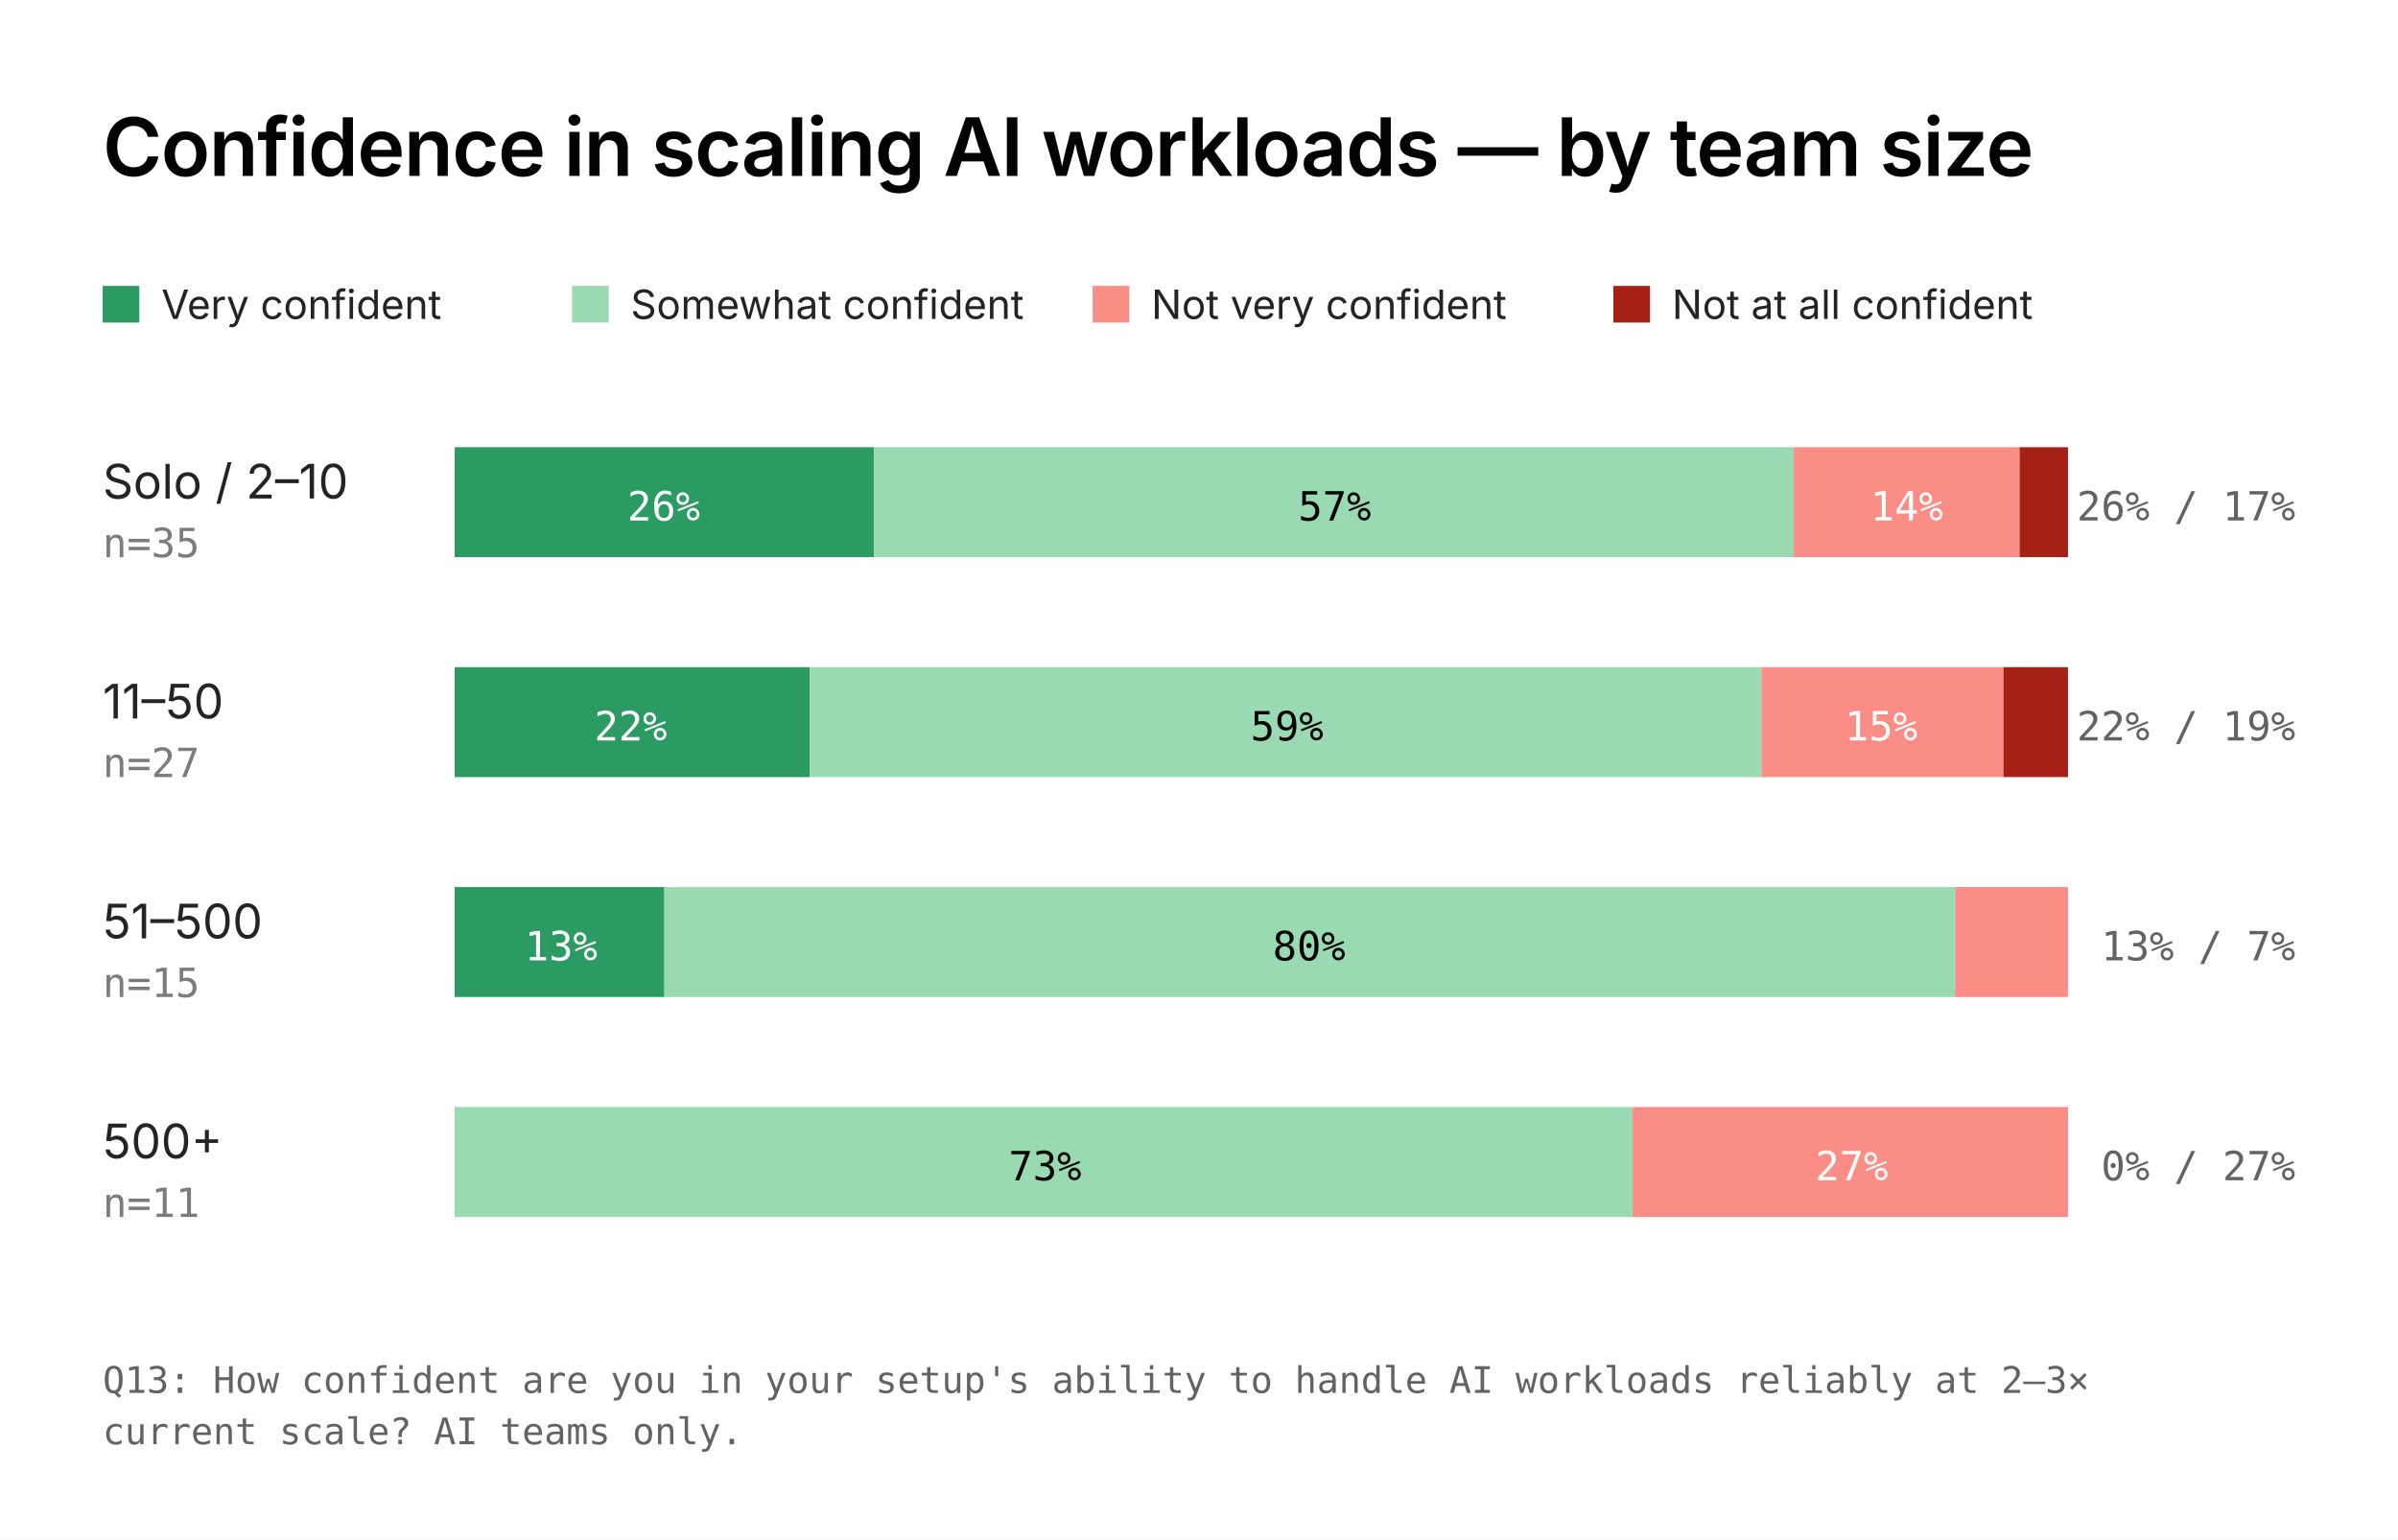
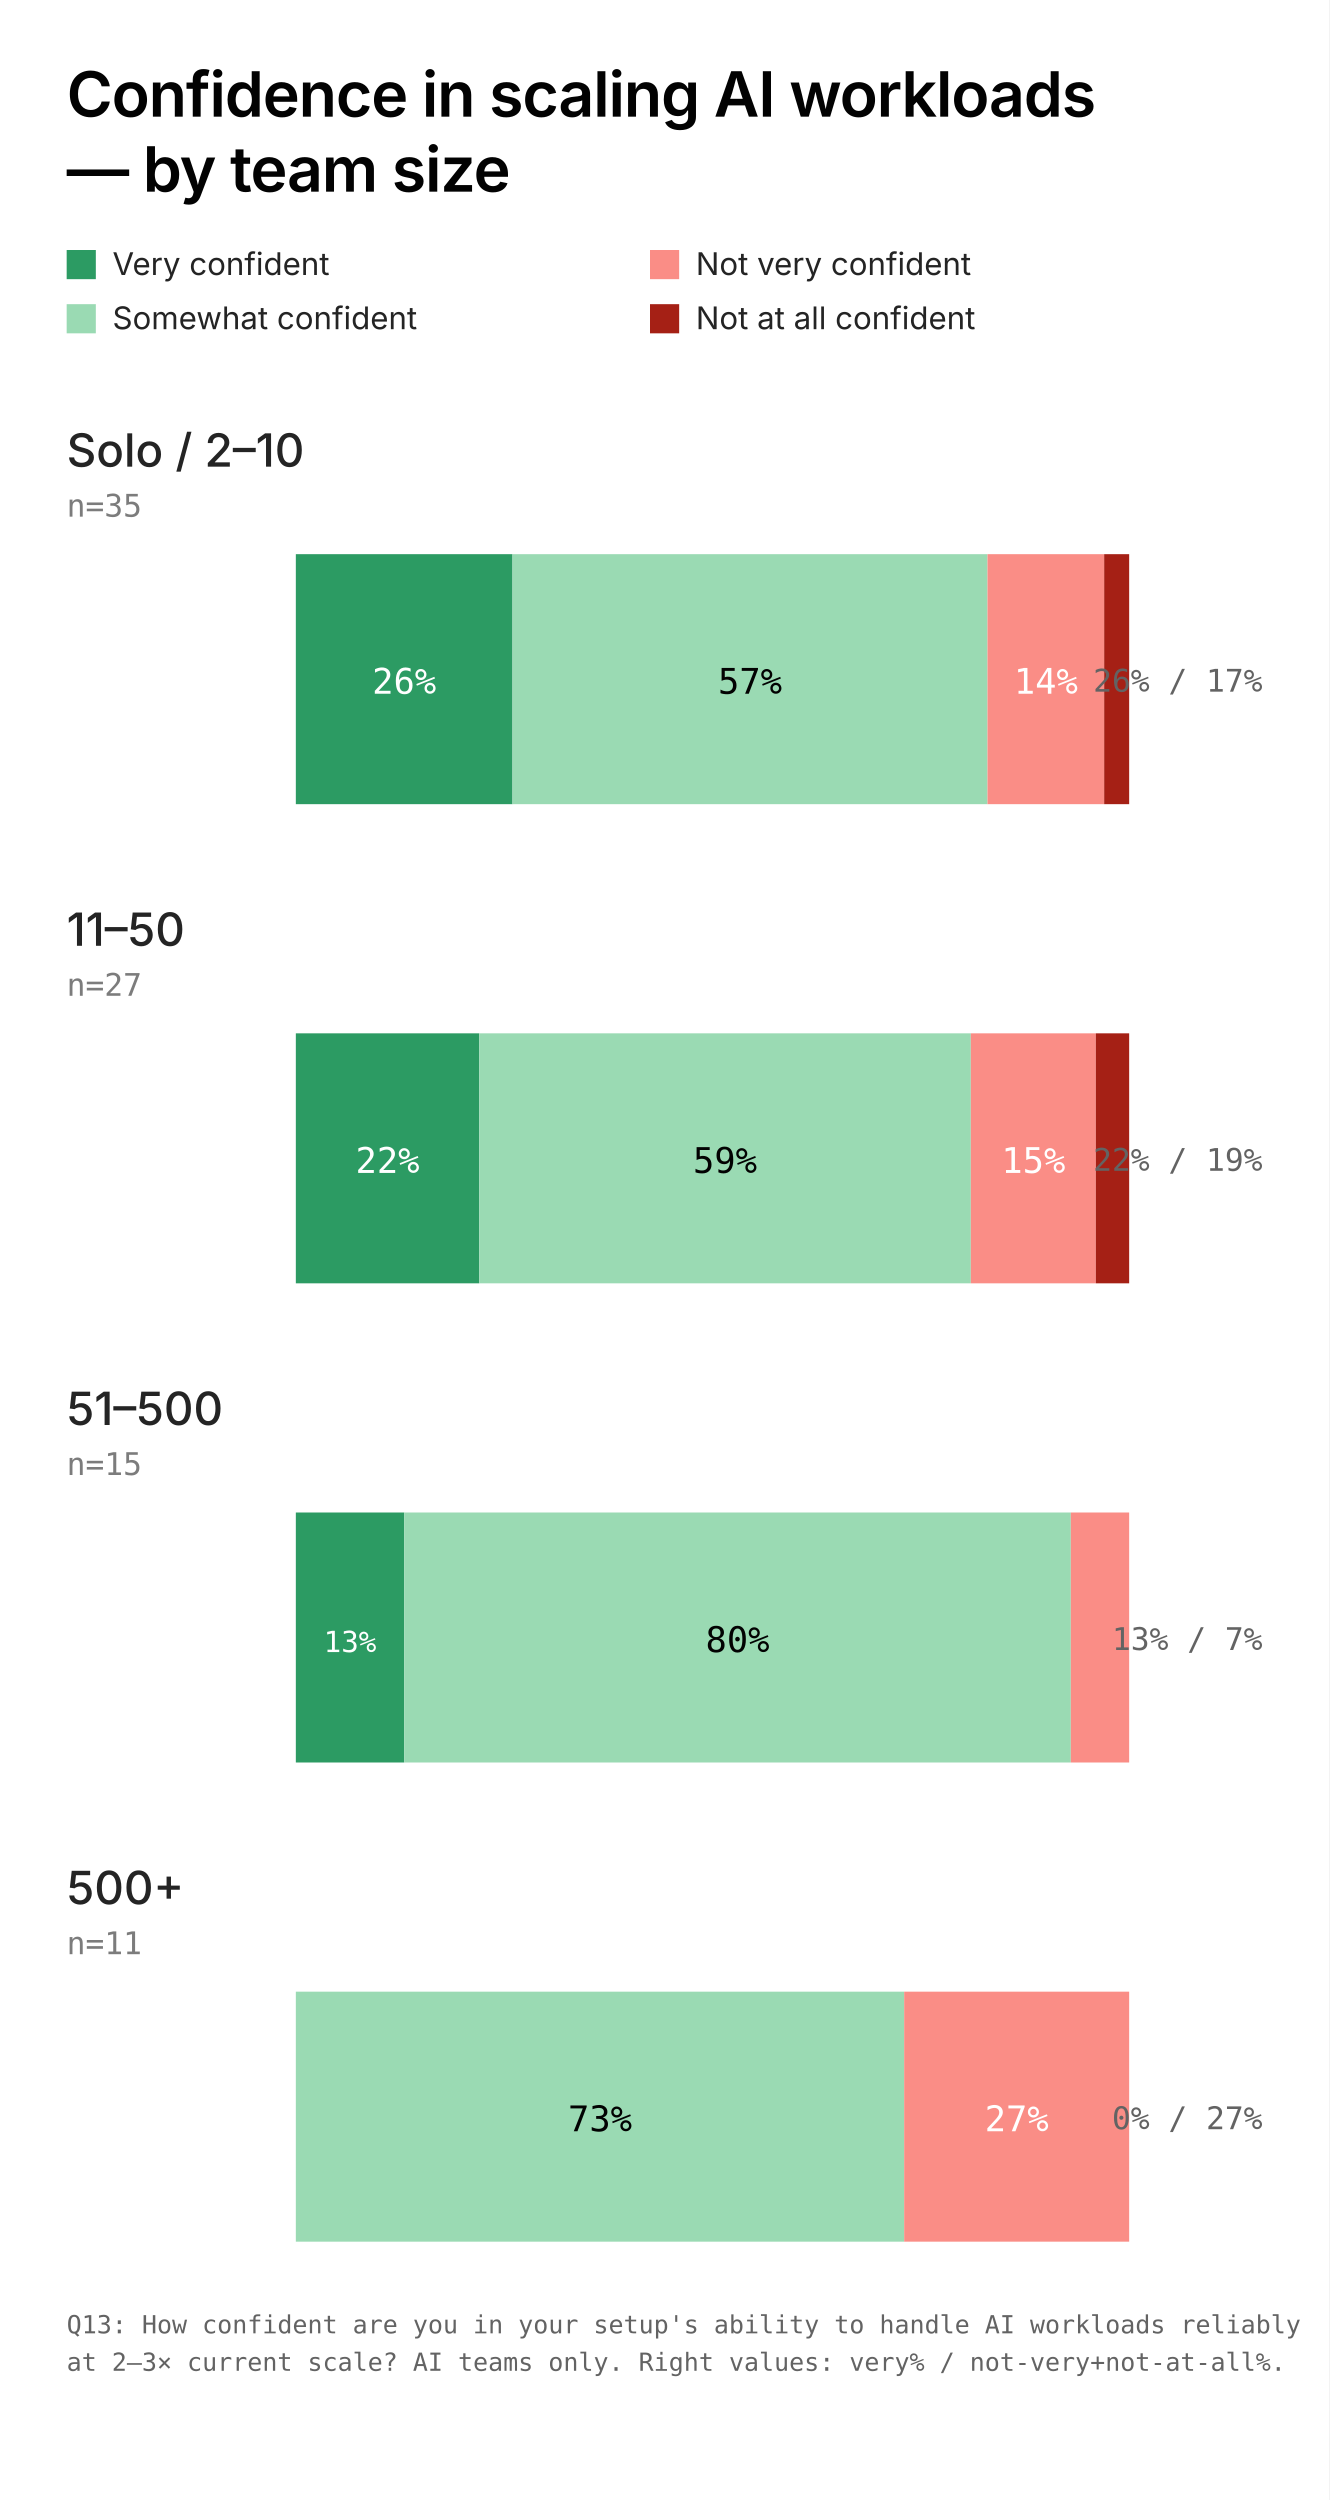
- <svg xmlns="http://www.w3.org/2000/svg" viewBox="0 0 654 420" width="654" height="420" font-family="Inter, -apple-system, BlinkMacSystemFont, sans-serif" text-rendering="optimizeLegibility">
-   <rect width="654" height="420" fill="#ffffff" />
-   <g id="title">
-     <text x="28" y="48" font-size="22" font-weight="600" fill="#020202" letter-spacing="-0.3">Confidence in scaling AI workloads — by team size</text>
-   </g>
-   <g id="legend" transform="translate(28,78)">
+ <svg xmlns="http://www.w3.org/2000/svg" viewBox="0 0 638 1200" width="638" height="1200" font-family="Inter, -apple-system, BlinkMacSystemFont, sans-serif" text-rendering="optimizeLegibility">
+   <rect width="638" height="1200" fill="#ffffff" />
+   <text x="32" y="56" font-size="30" font-weight="600" fill="#020202" letter-spacing="-0.5">Confidence in scaling AI workloads</text>
+   <text x="32" y="92" font-size="30" font-weight="600" fill="#020202" letter-spacing="-0.5">— by team size</text>
+   <g transform="translate(32,120)">
    <g transform="translate(0,0)">
-       <rect width="10" height="10" fill="#2C9B63" />
-       <text x="16" y="9" font-size="11" fill="#242424">Very confident</text>
+       <rect width="14" height="14" fill="#2C9B63" />
+       <text x="22" y="12" font-size="15" fill="#242424">Very confident</text>
    </g>
-     <g transform="translate(128,0)">
-       <rect width="10" height="10" fill="#9ADAB3" />
-       <text x="16" y="9" font-size="11" fill="#242424">Somewhat confident</text>
+     <g transform="translate(0,26)">
+       <rect width="14" height="14" fill="#9ADAB3" />
+       <text x="22" y="12" font-size="15" fill="#242424">Somewhat confident</text>
    </g>
-     <g transform="translate(270,0)">
-       <rect width="10" height="10" fill="#FA8D86" />
-       <text x="16" y="9" font-size="11" fill="#242424">Not very confident</text>
+     <g transform="translate(280,0)">
+       <rect width="14" height="14" fill="#FA8D86" />
+       <text x="22" y="12" font-size="15" fill="#242424">Not very confident</text>
    </g>
-     <g transform="translate(412,0)">
-       <rect width="10" height="10" fill="#A52015" />
-       <text x="16" y="9" font-size="11" fill="#242424">Not at all confident</text>
+     <g transform="translate(280,26)">
+       <rect width="14" height="14" fill="#A52015" />
+       <text x="22" y="12" font-size="15" fill="#242424">Not at all confident</text>
    </g>
  </g>
-   <g id="rows" transform="translate(28,118)">
-     <g id="row-1" transform="translate(0,0)">
-       <text x="0" y="18" font-size="13" fill="#242424">Solo / 2–10</text>
-       <text x="0" y="34" font-size="11" font-family="'JetBrains Mono', ui-monospace, monospace" fill="#7C7C7C">n=35</text>
-       <g transform="translate(96,0)">
-         <rect x="0" y="4" width="114.4" height="30" fill="#2C9B63" />
-         <rect x="114.4" y="4" width="250.8" height="30" fill="#9ADAB3" />
-         <rect x="365.2" y="4" width="61.6" height="30" fill="#FA8D86" />
-         <rect x="426.8" y="4" width="13.2" height="30" fill="#A52015" />
-         <g font-size="11" font-family="'JetBrains Mono', ui-monospace, monospace" fill="#ffffff" text-anchor="middle">
-           <text x="57" y="24">26%</text>
-         </g>
-         <g font-size="11" font-family="'JetBrains Mono', ui-monospace, monospace" fill="#020202" text-anchor="middle">
-           <text x="240" y="24">57%</text>
-         </g>
-         <g font-size="11" font-family="'JetBrains Mono', ui-monospace, monospace" fill="#ffffff" text-anchor="middle">
-           <text x="396" y="24">14%</text>
-         </g>
+   <g id="row-solo" transform="translate(32,196)">
+     <text x="0" y="28" font-size="22" font-weight="500" fill="#242424">Solo / 2–10</text>
+     <text x="0" y="52" font-size="15" font-family="'JetBrains Mono', ui-monospace, monospace" fill="#7C7C7C">n=35</text>
+     <g transform="translate(110,70)">
+       <rect x="0" y="0" width="104" height="120" fill="#2C9B63" />
+       <rect x="104" y="0" width="228" height="120" fill="#9ADAB3" />
+       <rect x="332" y="0" width="56" height="120" fill="#FA8D86" />
+       <rect x="388" y="0" width="12" height="120" fill="#A52015" />
+       <g font-size="17" font-family="'JetBrains Mono', ui-monospace, monospace" font-variant-numeric="tabular-nums" text-anchor="middle">
+         <text x="52" y="67" fill="#ffffff">26%</text>
+         <text x="218" y="67" fill="#020202">57%</text>
+         <text x="360" y="67" fill="#ffffff">14%</text>
      </g>
-       <text x="598" y="24" font-size="11" font-family="'JetBrains Mono', ui-monospace, monospace" text-anchor="end" fill="#636363" font-variant-numeric="tabular-nums">26% / 17%</text>
    </g>
-     <g id="row-2" transform="translate(0,60)">
-       <text x="0" y="18" font-size="13" fill="#242424">11–50</text>
-       <text x="0" y="34" font-size="11" font-family="'JetBrains Mono', ui-monospace, monospace" fill="#7C7C7C">n=27</text>
-       <g transform="translate(96,0)">
-         <rect x="0" y="4" width="96.8" height="30" fill="#2C9B63" />
-         <rect x="96.8" y="4" width="259.6" height="30" fill="#9ADAB3" />
-         <rect x="356.4" y="4" width="66" height="30" fill="#FA8D86" />
-         <rect x="422.4" y="4" width="17.6" height="30" fill="#A52015" />
-         <g font-size="11" font-family="'JetBrains Mono', ui-monospace, monospace" fill="#ffffff" text-anchor="middle">
-           <text x="48" y="24">22%</text>
-         </g>
-         <g font-size="11" font-family="'JetBrains Mono', ui-monospace, monospace" fill="#020202" text-anchor="middle">
-           <text x="227" y="24">59%</text>
-         </g>
-         <g font-size="11" font-family="'JetBrains Mono', ui-monospace, monospace" fill="#ffffff" text-anchor="middle">
-           <text x="389" y="24">15%</text>
-         </g>
+     <text x="574" y="136" font-size="15" font-family="'JetBrains Mono', ui-monospace, monospace" text-anchor="end" fill="#636363" font-variant-numeric="tabular-nums">26% / 17%</text>
+   </g>
+   <g id="row-11-50" transform="translate(32,426)">
+     <text x="0" y="28" font-size="22" font-weight="500" fill="#242424">11–50</text>
+     <text x="0" y="52" font-size="15" font-family="'JetBrains Mono', ui-monospace, monospace" fill="#7C7C7C">n=27</text>
+     <g transform="translate(110,70)">
+       <rect x="0" y="0" width="88" height="120" fill="#2C9B63" />
+       <rect x="88" y="0" width="236" height="120" fill="#9ADAB3" />
+       <rect x="324" y="0" width="60" height="120" fill="#FA8D86" />
+       <rect x="384" y="0" width="16" height="120" fill="#A52015" />
+       <g font-size="17" font-family="'JetBrains Mono', ui-monospace, monospace" font-variant-numeric="tabular-nums" text-anchor="middle">
+         <text x="44" y="67" fill="#ffffff">22%</text>
+         <text x="206" y="67" fill="#020202">59%</text>
+         <text x="354" y="67" fill="#ffffff">15%</text>
      </g>
-       <text x="598" y="24" font-size="11" font-family="'JetBrains Mono', ui-monospace, monospace" text-anchor="end" fill="#636363" font-variant-numeric="tabular-nums">22% / 19%</text>
    </g>
-     <g id="row-3" transform="translate(0,120)">
-       <text x="0" y="18" font-size="13" fill="#242424">51–500</text>
-       <text x="0" y="34" font-size="11" font-family="'JetBrains Mono', ui-monospace, monospace" fill="#7C7C7C">n=15</text>
-       <g transform="translate(96,0)">
-         <rect x="0" y="4" width="57.2" height="30" fill="#2C9B63" />
-         <rect x="57.2" y="4" width="352" height="30" fill="#9ADAB3" />
-         <rect x="409.2" y="4" width="30.8" height="30" fill="#FA8D86" />
-         <g font-size="11" font-family="'JetBrains Mono', ui-monospace, monospace" fill="#ffffff" text-anchor="middle">
-           <text x="29" y="24">13%</text>
-         </g>
-         <g font-size="11" font-family="'JetBrains Mono', ui-monospace, monospace" fill="#020202" text-anchor="middle">
-           <text x="233" y="24">80%</text>
-         </g>
+     <text x="574" y="136" font-size="15" font-family="'JetBrains Mono', ui-monospace, monospace" text-anchor="end" fill="#636363" font-variant-numeric="tabular-nums">22% / 19%</text>
+   </g>
+   <g id="row-51-500" transform="translate(32,656)">
+     <text x="0" y="28" font-size="22" font-weight="500" fill="#242424">51–500</text>
+     <text x="0" y="52" font-size="15" font-family="'JetBrains Mono', ui-monospace, monospace" fill="#7C7C7C">n=15</text>
+     <g transform="translate(110,70)">
+       <rect x="0" y="0" width="52" height="120" fill="#2C9B63" />
+       <rect x="52" y="0" width="320" height="120" fill="#9ADAB3" />
+       <rect x="372" y="0" width="28" height="120" fill="#FA8D86" />
+       <g font-size="17" font-family="'JetBrains Mono', ui-monospace, monospace" font-variant-numeric="tabular-nums" text-anchor="middle">
+         <text x="212" y="67" fill="#020202">80%</text>
      </g>
-       <text x="598" y="24" font-size="11" font-family="'JetBrains Mono', ui-monospace, monospace" text-anchor="end" fill="#636363" font-variant-numeric="tabular-nums">13% / 7%</text>
+       <text x="26" y="67" font-size="14" font-family="'JetBrains Mono', ui-monospace, monospace" fill="#ffffff" text-anchor="middle" font-variant-numeric="tabular-nums">13%</text>
    </g>
-     <g id="row-4" transform="translate(0,180)">
-       <text x="0" y="18" font-size="13" fill="#242424">500+</text>
-       <text x="0" y="34" font-size="11" font-family="'JetBrains Mono', ui-monospace, monospace" fill="#7C7C7C">n=11</text>
-       <g transform="translate(96,0)">
-         <rect x="0" y="4" width="321.2" height="30" fill="#9ADAB3" />
-         <rect x="321.2" y="4" width="118.8" height="30" fill="#FA8D86" />
-         <g font-size="11" font-family="'JetBrains Mono', ui-monospace, monospace" fill="#020202" text-anchor="middle">
-           <text x="161" y="24">73%</text>
-         </g>
-         <g font-size="11" font-family="'JetBrains Mono', ui-monospace, monospace" fill="#ffffff" text-anchor="middle">
-           <text x="381" y="24">27%</text>
-         </g>
+     <text x="574" y="136" font-size="15" font-family="'JetBrains Mono', ui-monospace, monospace" text-anchor="end" fill="#636363" font-variant-numeric="tabular-nums">13% / 7%</text>
+   </g>
+   <g id="row-500plus" transform="translate(32,886)">
+     <text x="0" y="28" font-size="22" font-weight="500" fill="#242424">500+</text>
+     <text x="0" y="52" font-size="15" font-family="'JetBrains Mono', ui-monospace, monospace" fill="#7C7C7C">n=11</text>
+     <g transform="translate(110,70)">
+       <rect x="0" y="0" width="292" height="120" fill="#9ADAB3" />
+       <rect x="292" y="0" width="108" height="120" fill="#FA8D86" />
+       <g font-size="17" font-family="'JetBrains Mono', ui-monospace, monospace" font-variant-numeric="tabular-nums" text-anchor="middle">
+         <text x="146" y="67" fill="#020202">73%</text>
+         <text x="346" y="67" fill="#ffffff">27%</text>
      </g>
-       <text x="598" y="24" font-size="11" font-family="'JetBrains Mono', ui-monospace, monospace" text-anchor="end" fill="#636363" font-variant-numeric="tabular-nums">0% / 27%</text>
    </g>
+     <text x="574" y="136" font-size="15" font-family="'JetBrains Mono', ui-monospace, monospace" text-anchor="end" fill="#636363" font-variant-numeric="tabular-nums">0% / 27%</text>
  </g>
-   <g id="source" transform="translate(28,380)">
-     <text font-size="10" font-family="'JetBrains Mono', ui-monospace, monospace" fill="#636363">
-       <tspan x="0" dy="0">Q13: How confident are you in your setup's ability to handle AI workloads reliably at 2–3×</tspan>
-       <tspan x="0" dy="14">current scale? AI teams only.</tspan>
+   <g transform="translate(32,1120)">
+     <text font-size="12" font-family="'JetBrains Mono', ui-monospace, monospace" fill="#636363">
+       <tspan x="0" dy="0">Q13: How confident are you in your setup's ability to handle AI workloads reliably</tspan>
+       <tspan x="0" dy="18">at 2–3× current scale? AI teams only. Right values: very% / not-very+not-at-all%.</tspan>
    </text>
  </g>
</svg>
